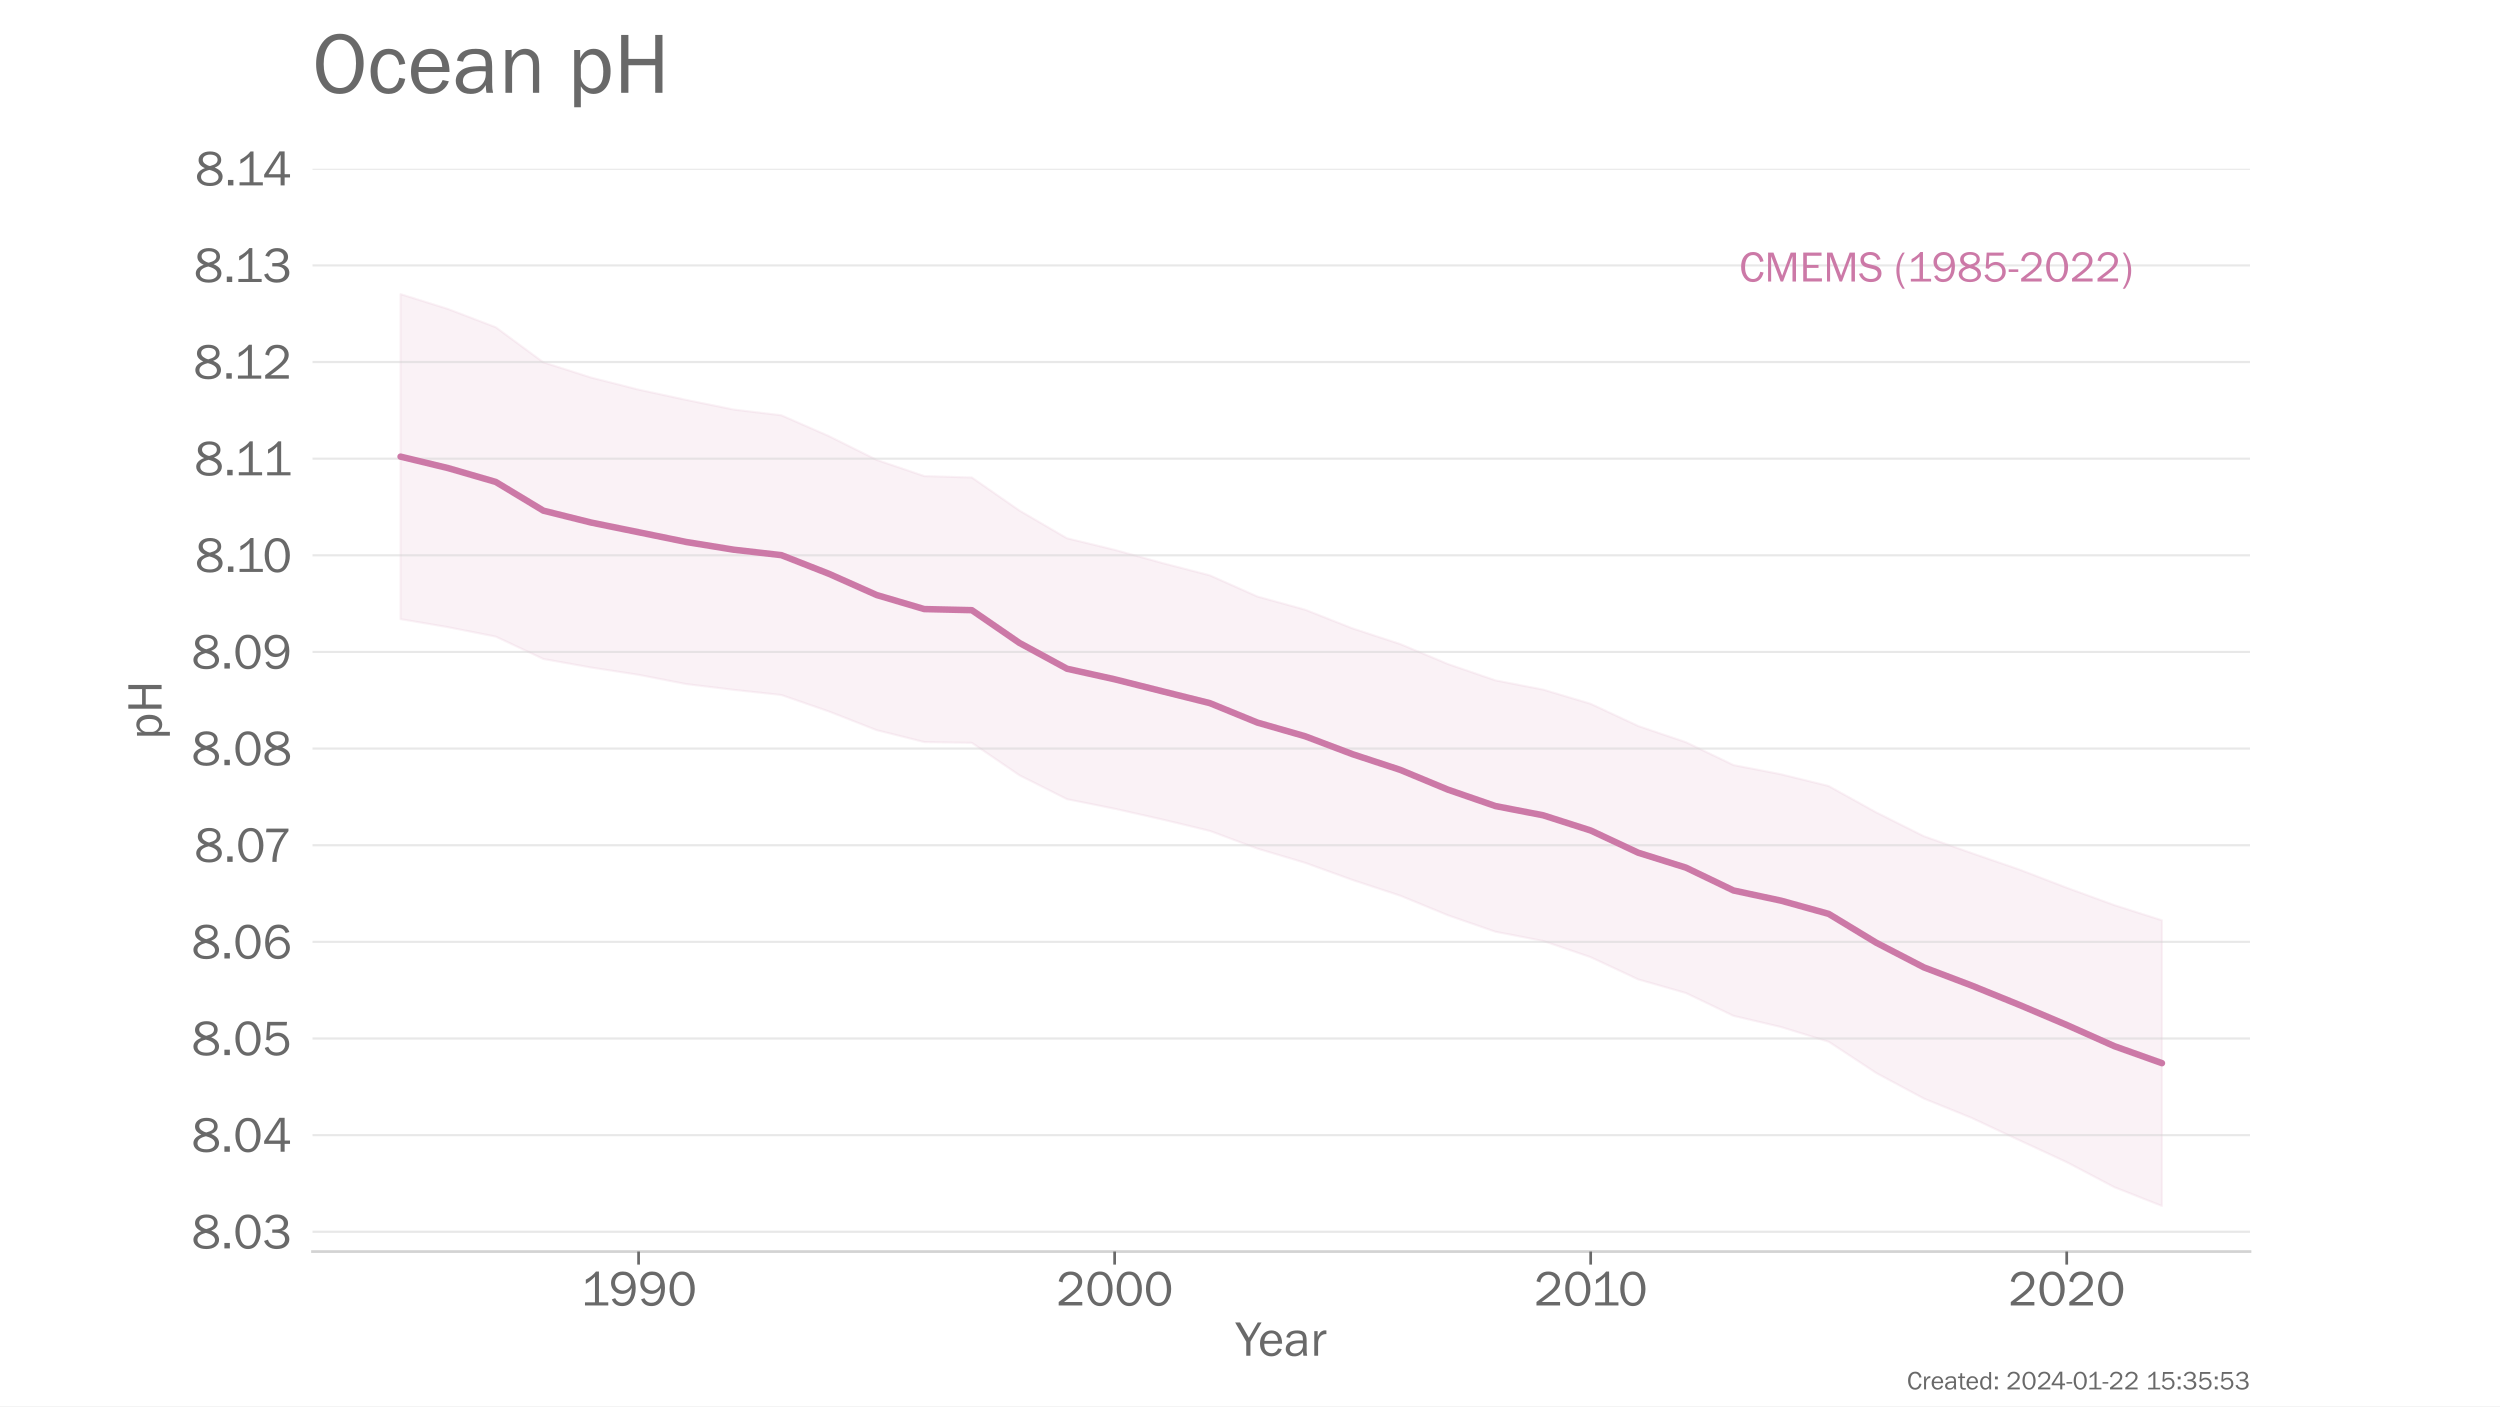
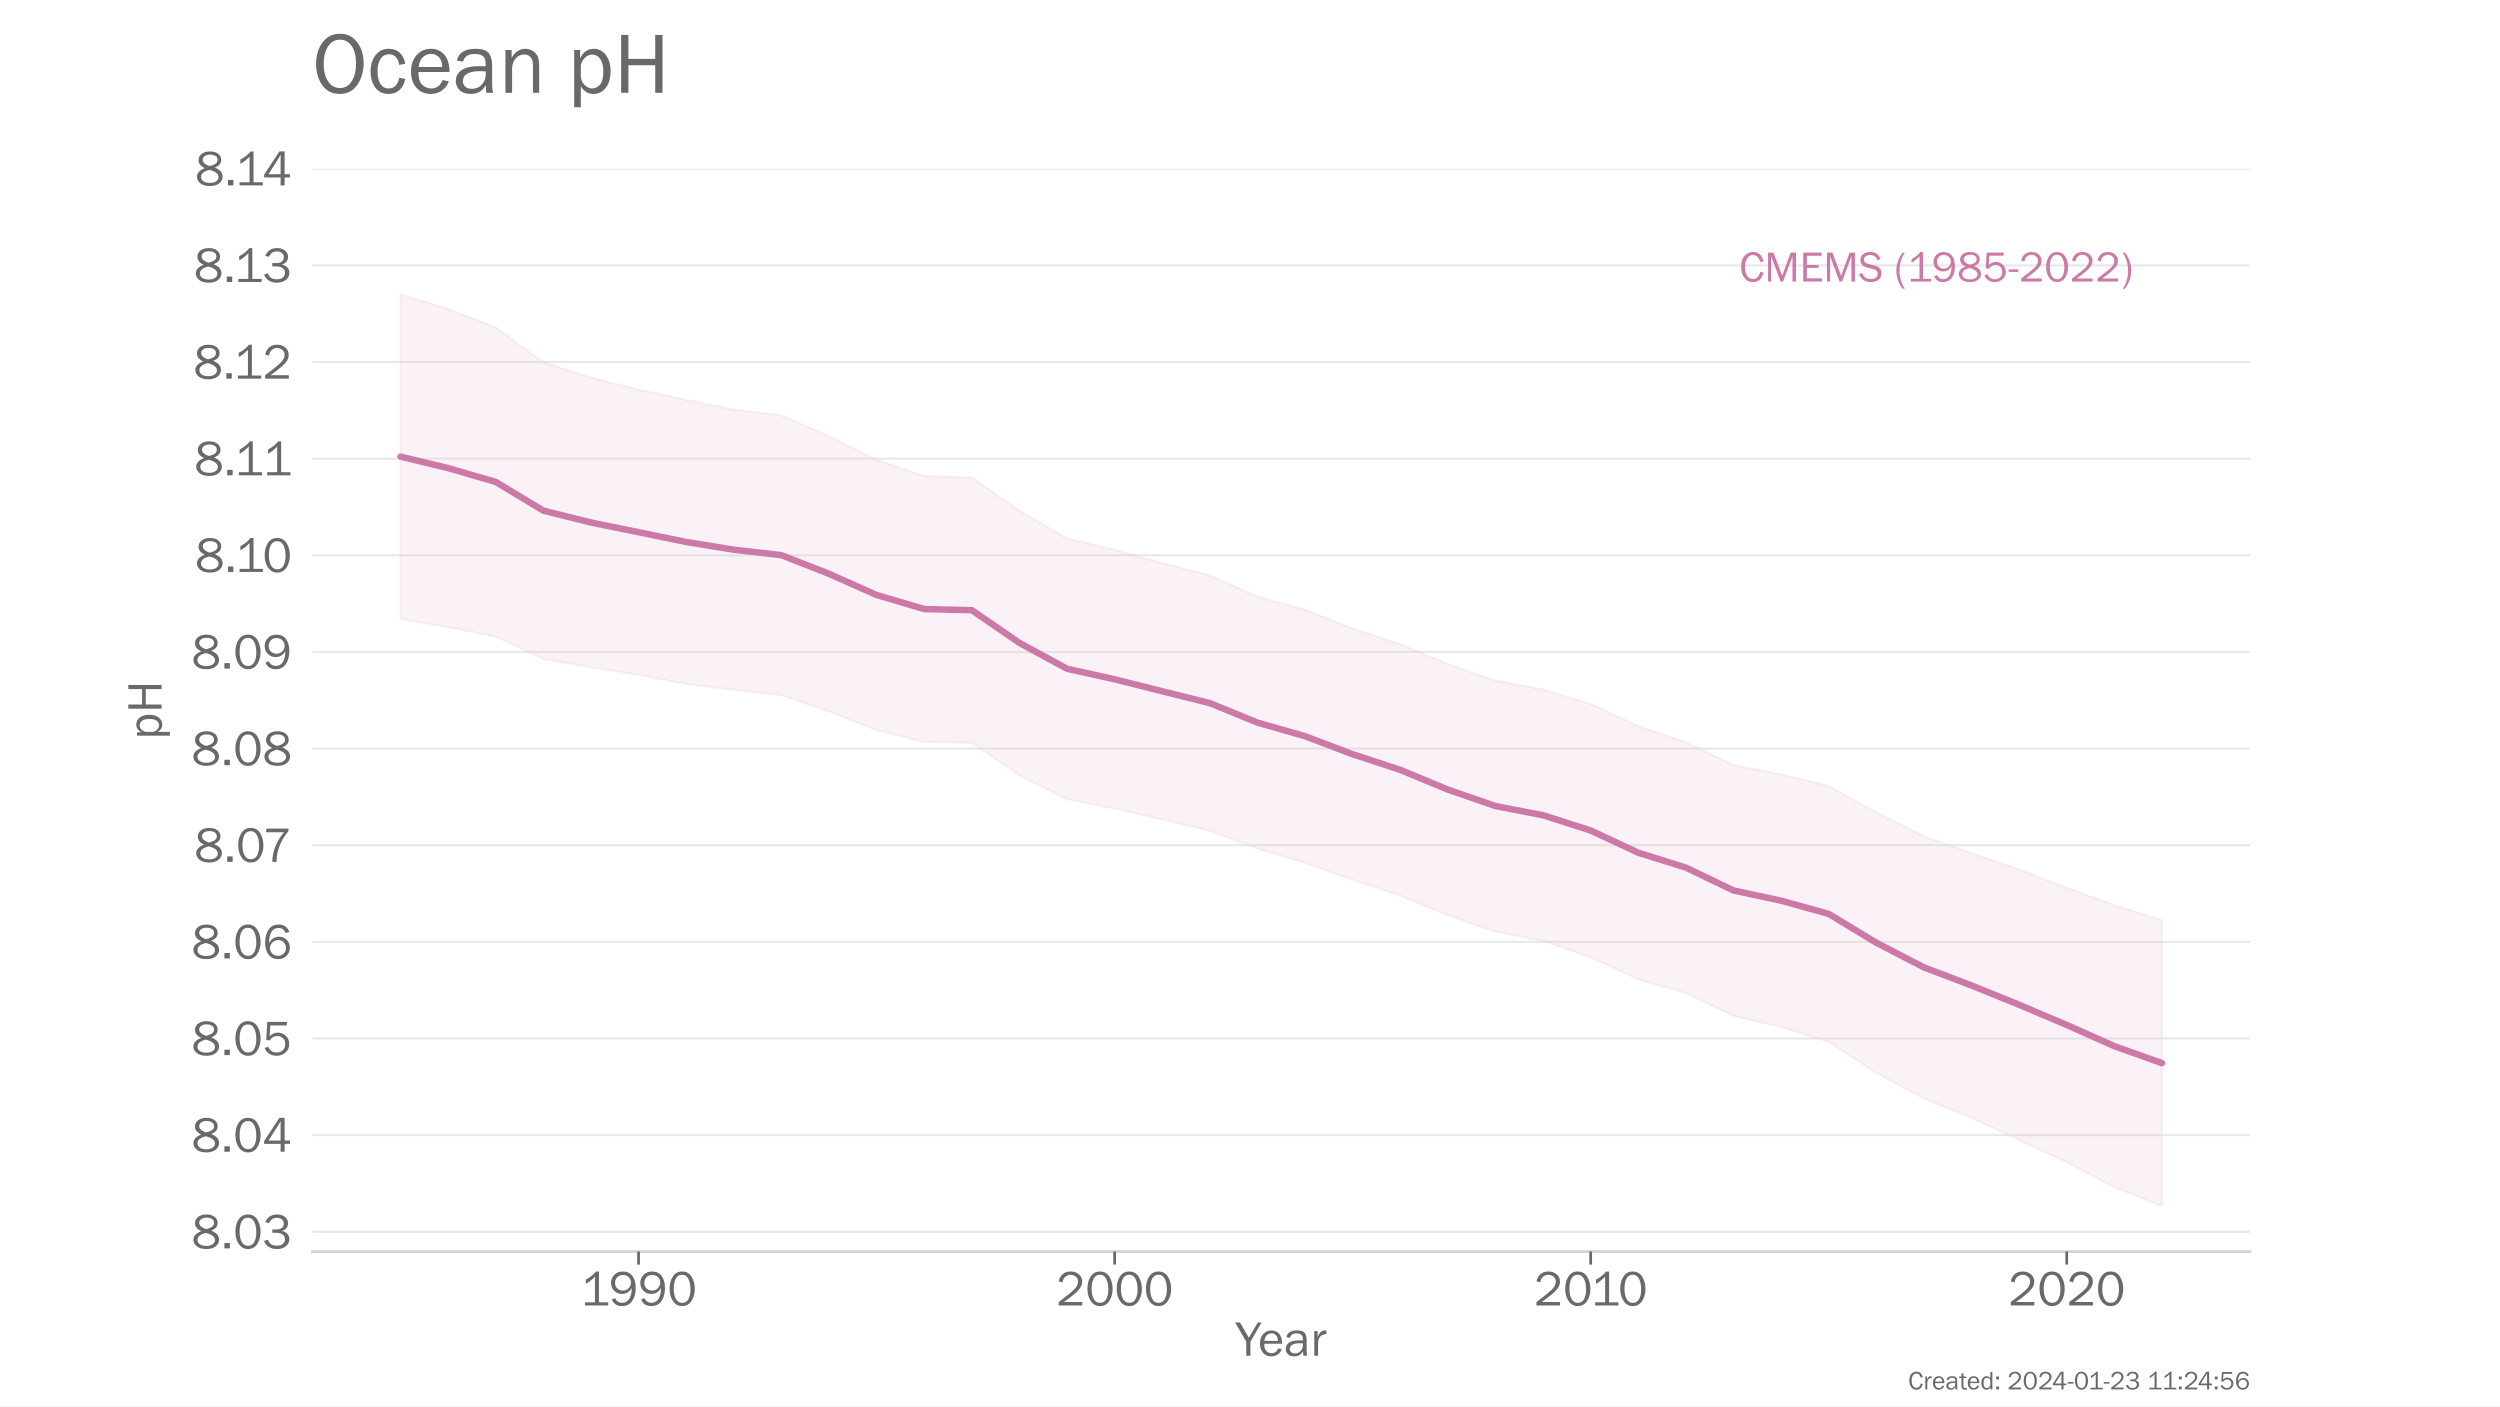
<svg xmlns="http://www.w3.org/2000/svg" xmlns:xlink="http://www.w3.org/1999/xlink" height="648pt" version="1.1" viewBox="0 0 1152 648" width="1152pt">
  <defs>
    <style type="text/css">*{stroke-linecap:butt;stroke-linejoin:round;}</style>
  </defs>
  <g id="figure_1">
    <g id="patch_1">
      <path d="M 0 648  L 1152 648  L 1152 0  L 0 0  z " style="fill:#ffffff;" />
    </g>
    <g id="axes_1">
      <g id="patch_2">
        <path d="M 144 576.72  L 1036.8 576.72  L 1036.8 77.76  L 144 77.76  z " style="fill:none;" />
      </g>
      <g id="PolyCollection_1">
        <defs>
-           <path d="M 184.582 -362.693  L 184.582 -512.468  L 206.518 -505.59  L 228.454 -497.2  L 250.39 -481.033  L 272.326 -474.03  L 294.262 -468.456  L 316.199 -463.726  L 338.135 -459.268  L 360.071 -456.632  L 382.007 -447.012  L 403.943 -436.083  L 425.879 -428.623  L 447.815 -427.968  L 469.751 -412.737  L 491.687 -399.957  L 513.624 -394.634  L 535.56 -388.554  L 557.496 -382.875  L 579.432 -373.111  L 601.368 -367.052  L 623.304 -358.414  L 645.24 -351.218  L 667.176 -342.025  L 689.113 -334.484  L 711.049 -330.232  L 732.985 -323.684  L 754.921 -313.441  L 776.857 -305.994  L 798.793 -295.451  L 820.729 -291.201  L 842.665 -285.787  L 864.601 -273.626  L 886.538 -262.672  L 908.474 -254.907  L 930.41 -247.355  L 952.346 -238.926  L 974.282 -230.919  L 996.218 -223.917  L 996.218 -92.289  L 996.218 -92.289  L 974.282 -100.932  L 952.346 -112.46  L 930.41 -122.615  L 908.474 -132.874  L 886.538 -141.774  L 864.601 -153.531  L 842.665 -167.964  L 820.729 -174.73  L 798.793 -179.882  L 776.857 -190.412  L 754.921 -196.665  L 732.985 -206.925  L 711.049 -214.409  L 689.113 -218.642  L 667.176 -226.253  L 645.24 -235.262  L 623.304 -242.479  L 601.368 -250.421  L 579.432 -256.942  L 557.496 -265.116  L 535.56 -270.376  L 513.624 -275.33  L 491.687 -279.723  L 469.751 -290.751  L 447.815 -305.698  L 425.879 -306.053  L 403.943 -311.546  L 382.007 -320.135  L 360.071 -327.731  L 338.135 -330.116  L 316.199 -332.775  L 294.262 -337.04  L 272.326 -340.41  L 250.39 -344.329  L 228.454 -354.637  L 206.518 -358.979  L 184.582 -362.693  z " id="m0ac18fec6d" style="stroke:#cc79a7;stroke-opacity:0.1;" />
+           <path d="M 184.582 -362.693  L 184.582 -512.468  L 206.518 -505.59  L 228.454 -497.2  L 250.39 -481.033  L 272.326 -474.03  L 294.262 -468.456  L 316.199 -463.726  L 338.135 -459.268  L 360.071 -456.632  L 382.007 -447.012  L 403.943 -436.083  L 425.879 -428.623  L 447.815 -427.968  L 469.751 -412.737  L 491.687 -399.957  L 513.624 -394.634  L 535.56 -388.554  L 557.496 -382.875  L 579.432 -373.111  L 601.368 -367.052  L 623.304 -358.414  L 645.24 -351.218  L 667.176 -342.025  L 689.113 -334.484  L 711.049 -330.232  L 732.985 -323.684  L 754.921 -313.441  L 776.857 -305.994  L 798.793 -295.451  L 820.729 -291.201  L 842.665 -285.787  L 864.601 -273.626  L 886.538 -262.672  L 908.474 -254.907  L 930.41 -247.355  L 952.346 -238.926  L 974.282 -230.919  L 996.218 -223.917  L 996.218 -92.289  L 996.218 -92.289  L 974.282 -100.932  L 952.346 -112.46  L 930.41 -122.615  L 908.474 -132.874  L 886.538 -141.774  L 864.601 -153.531  L 842.665 -167.964  L 820.729 -174.73  L 798.793 -179.882  L 776.857 -190.412  L 754.921 -196.665  L 732.985 -206.925  L 711.049 -214.409  L 689.113 -218.642  L 667.176 -226.253  L 645.24 -235.262  L 623.304 -242.479  L 601.368 -250.421  L 579.432 -256.942  L 557.496 -265.116  L 535.56 -270.376  L 513.624 -275.33  L 491.687 -279.723  L 469.751 -290.751  L 447.815 -305.698  L 425.879 -306.053  L 403.943 -311.546  L 382.007 -320.135  L 360.071 -327.731  L 338.135 -330.116  L 316.199 -332.775  L 294.262 -337.04  L 272.326 -340.41  L 250.39 -344.329  L 228.454 -354.637  L 206.518 -358.979  L 184.582 -362.693  z " id="mdb2632f5c4" style="stroke:#cc79a7;stroke-opacity:0.1;" />
        </defs>
-         <g clip-path="url(#pa56e1009d2)">
-           <use style="fill:#cc79a7;fill-opacity:0.1;stroke:#cc79a7;stroke-opacity:0.1;" x="0" xlink:href="#m0ac18fec6d" y="648" />
+         <g clip-path="url(#p70423dcedb)">
+           <use style="fill:#cc79a7;fill-opacity:0.1;stroke:#cc79a7;stroke-opacity:0.1;" x="0" xlink:href="#mdb2632f5c4" y="648" />
        </g>
      </g>
      <g id="patch_3">
        <path d="M 144 576.72  L 1036.8 576.72  " style="fill:none;stroke:#d3d3d3;stroke-linecap:square;stroke-linejoin:miter;stroke-width:1.25;" />
      </g>
      <g id="matplotlib.axis_1">
        <g id="xtick_1">
          <g id="line2d_1">
            <defs>
-               <path d="M 0 0  L 0 6  " id="m77fcd0ae97" style="stroke:#696969;stroke-width:1.25;" />
+               <path d="M 0 0  L 0 6  " id="mc99ee9c9a3" style="stroke:#696969;stroke-width:1.25;" />
            </defs>
            <g>
-               <use style="fill:#696969;stroke:#696969;stroke-width:1.25;" x="294.262" xlink:href="#m77fcd0ae97" y="576.72" />
+               <use style="fill:#696969;stroke:#696969;stroke-width:1.25;" x="294.262" xlink:href="#mc99ee9c9a3" y="576.72" />
            </g>
          </g>
          <g id="text_1">
            <g style="fill:#696969;" transform="translate(267.4458 601.5509)scale(0.23 -0.23)">
              <defs>
                <path d="M 55.859 6.203  L 55.859 0  L 9.188 0  L 9.188 6.203  L 29.203 6.203  L 29.203 57.672  Q 20.359 48.438 10.844 43.266  L 10.844 51.656  Q 23.969 58.547 31.203 68.016  L 37.156 68.016  L 37.156 6.203  z " id="FranklinGothic-Book-49" />
                <path d="M 5.719 12.156  L 12.406 14.594  Q 16.547 5.375 26.375 5.375  Q 35.891 5.375 40.703 13.375  Q 45.516 21.391 45.656 35.109  Q 39.109 23.094 25.984 23.094  Q 16.703 23.094 10.406 29.422  Q 4.109 35.75 4.109 45.062  Q 4.109 54.547 10.719 61.281  Q 17.328 68.016 27.594 68.016  Q 40.141 68.016 46.828 59.203  Q 53.516 50.391 53.516 34.969  Q 53.516 18.75 46.438 8.719  Q 39.359 -1.312 26.266 -1.312  Q 10.984 -1.312 5.719 12.156  z M 27.828 29.781  Q 34.719 29.781 39.375 34.594  Q 44.047 39.406 44.047 45.844  Q 44.047 52.094 39.625 56.578  Q 35.203 61.078 27.984 61.078  Q 20.656 61.078 16.406 56.469  Q 12.156 51.859 12.156 45.219  Q 12.156 38.094 16.859 33.938  Q 21.578 29.781 27.828 29.781  z " id="FranklinGothic-Book-57" />
                <path d="M 29.391 -1.312  Q 17.875 -1.312 10.984 8.672  Q 4.109 18.656 4.109 33.453  Q 4.109 48 10.641 58  Q 17.188 68.016 29.156 68.016  Q 41.656 68.016 48.125 57.562  Q 54.594 47.125 54.594 33.062  Q 54.594 19.281 47.953 8.984  Q 41.312 -1.312 29.391 -1.312  z M 29.438 5.219  Q 37.891 5.219 41.938 12.859  Q 46 20.516 46 32.078  Q 46 44.734 41.844 53.125  Q 37.703 61.531 29.047 61.531  Q 20.703 61.531 16.625 53.859  Q 12.547 46.188 12.547 33.688  Q 12.547 20.703 16.844 12.953  Q 21.141 5.219 29.438 5.219  z " id="FranklinGothic-Book-48" />
              </defs>
              <use xlink:href="#FranklinGothic-Book-49" />
              <use x="57.268" xlink:href="#FranklinGothic-Book-57" />
              <use x="115.91" xlink:href="#FranklinGothic-Book-57" />
              <use x="174.553" xlink:href="#FranklinGothic-Book-48" />
            </g>
          </g>
        </g>
        <g id="xtick_2">
          <g id="line2d_2">
            <g>
-               <use style="fill:#696969;stroke:#696969;stroke-width:1.25;" x="513.624" xlink:href="#m77fcd0ae97" y="576.72" />
+               <use style="fill:#696969;stroke:#696969;stroke-width:1.25;" x="513.624" xlink:href="#mc99ee9c9a3" y="576.72" />
            </g>
          </g>
          <g id="text_2">
            <g style="fill:#696969;" transform="translate(486.6489 601.5509)scale(0.23 -0.23)">
              <defs>
                <path d="M 52.484 6.938  L 52.484 0  L 5.172 0  L 5.172 6.938  Q 33.203 27.938 38.594 34.594  Q 44 41.266 44 47.797  Q 44 53.906 39.453 57.656  Q 34.906 61.422 29 61.422  Q 22.906 61.422 18.219 57.297  Q 13.531 53.172 12.938 46.094  L 5.172 48.438  Q 10.062 68.016 29.109 68.016  Q 39.406 68.016 45.844 62.156  Q 52.297 56.297 52.297 47.859  Q 52.297 42.047 49.234 36.672  Q 46.188 31.297 37.688 23.828  Q 29.203 16.359 15.719 6.938  z " id="FranklinGothic-Book-50" />
              </defs>
              <use xlink:href="#FranklinGothic-Book-50" />
              <use x="58.643" xlink:href="#FranklinGothic-Book-48" />
              <use x="117.285" xlink:href="#FranklinGothic-Book-48" />
              <use x="175.928" xlink:href="#FranklinGothic-Book-48" />
            </g>
          </g>
        </g>
        <g id="xtick_3">
          <g id="line2d_3">
            <g>
-               <use style="fill:#696969;stroke:#696969;stroke-width:1.25;" x="732.985" xlink:href="#m77fcd0ae97" y="576.72" />
+               <use style="fill:#696969;stroke:#696969;stroke-width:1.25;" x="732.985" xlink:href="#mc99ee9c9a3" y="576.72" />
            </g>
          </g>
          <g id="text_3">
            <g style="fill:#696969;" transform="translate(706.8151 601.5509)scale(0.23 -0.23)">
              <use xlink:href="#FranklinGothic-Book-50" />
              <use x="58.643" xlink:href="#FranklinGothic-Book-48" />
              <use x="113.535" xlink:href="#FranklinGothic-Book-49" />
              <use x="168.928" xlink:href="#FranklinGothic-Book-48" />
            </g>
          </g>
        </g>
        <g id="xtick_4">
          <g id="line2d_4">
            <g>
-               <use style="fill:#696969;stroke:#696969;stroke-width:1.25;" x="952.346" xlink:href="#m77fcd0ae97" y="576.72" />
+               <use style="fill:#696969;stroke:#696969;stroke-width:1.25;" x="952.346" xlink:href="#mc99ee9c9a3" y="576.72" />
            </g>
          </g>
          <g id="text_4">
            <g style="fill:#696969;" transform="translate(925.3713 601.5509)scale(0.23 -0.23)">
              <use xlink:href="#FranklinGothic-Book-50" />
              <use x="58.643" xlink:href="#FranklinGothic-Book-48" />
              <use x="117.285" xlink:href="#FranklinGothic-Book-50" />
              <use x="175.928" xlink:href="#FranklinGothic-Book-48" />
            </g>
          </g>
        </g>
        <g id="text_5">
          <g style="fill:#696969;" transform="translate(569.3658 624.7128)scale(0.23 -0.23)">
            <defs>
              <path d="M 52 66.656  L 29.688 28.031  L 29.688 0  L 21.344 0  L 21.344 28.031  L -0.984 66.656  L 8.844 66.656  L 26.562 35.984  L 44.391 66.656  z " id="FranklinGothic-Book-89" />
              <path d="M 40.234 14.703  L 47.359 13.234  Q 45.406 6.938 39.734 2.812  Q 34.078 -1.312 26.422 -1.312  Q 16.312 -1.312 10.062 5.781  Q 3.812 12.891 3.812 24.422  Q 3.812 36.188 10.297 43.438  Q 16.797 50.688 26.609 50.688  Q 36.281 50.688 42.156 44  Q 48.047 37.312 48.188 23.969  L 12.359 23.969  Q 12.359 12.797 17.047 8.891  Q 21.734 4.984 26.953 4.984  Q 36.375 4.984 40.234 14.703  z M 39.797 29.688  Q 39.703 33.844 38.422 37.062  Q 37.156 40.281 34.125 42.547  Q 31.109 44.828 26.859 44.828  Q 21.141 44.828 17.156 40.719  Q 13.188 36.625 12.703 29.688  z " id="FranklinGothic-Book-101" />
              <path d="M 46.297 0  L 38.672 0  Q 38.234 2.344 37.797 8.891  Q 32.719 -1.312 20.516 -1.312  Q 12.203 -1.312 7.766 3.078  Q 3.328 7.469 3.328 13.625  Q 3.328 21.094 9.672 25.906  Q 16.016 30.719 31.25 30.719  Q 33.297 30.719 37.797 30.516  Q 37.797 36.375 36.891 38.984  Q 35.984 41.609 33.047 43.172  Q 30.125 44.734 25.344 44.734  Q 13.672 44.734 11.766 35.844  L 4.688 37.062  Q 7.281 50.688 26.469 50.688  Q 36.672 50.688 40.938 46.172  Q 45.219 41.656 45.219 30.516  L 45.219 9.578  Q 45.219 4.344 46.297 0  z M 37.797 24.656  Q 33.109 24.953 30.672 24.953  Q 21.578 24.953 16.547 21.969  Q 11.531 19 11.531 13.281  Q 11.531 9.672 14.234 7.125  Q 16.938 4.594 22.078 4.594  Q 29 4.594 33.469 9.625  Q 37.938 14.656 37.938 21.438  Q 37.938 22.797 37.797 24.656  z " id="FranklinGothic-Book-97" />
              <path d="M 15.328 0  L 7.672 0  L 7.672 49.312  L 14.406 49.312  L 14.406 37.797  Q 17.969 45.953 21.547 48.359  Q 25.141 50.781 28.906 50.781  Q 30.078 50.781 31.938 50.594  L 31.938 43.266  L 30.375 43.266  Q 24.031 43.266 19.828 38.531  Q 15.625 33.797 15.328 26.078  z " id="FranklinGothic-Book-114" />
            </defs>
            <use xlink:href="#FranklinGothic-Book-89" />
            <use x="45.025" xlink:href="#FranklinGothic-Book-101" />
            <use x="97.076" xlink:href="#FranklinGothic-Book-97" />
            <use x="149.957" xlink:href="#FranklinGothic-Book-114" />
          </g>
        </g>
      </g>
      <g id="matplotlib.axis_2">
        <g id="ytick_1">
          <g id="line2d_5">
-             <path clip-path="url(#pa56e1009d2)" d="M 144 567.6  L 1036.8 567.6  " style="fill:none;stroke:#d3d3d3;stroke-linecap:round;stroke-opacity:0.5;" />
+             <path clip-path="url(#p70423dcedb)" d="M 144 567.6  L 1036.8 567.6  " style="fill:none;stroke:#d3d3d3;stroke-linecap:round;stroke-opacity:0.5;" />
          </g>
          <g id="text_6">
            <g style="fill:#696969;" transform="translate(88.28797 575.265)scale(0.23 -0.23)">
              <defs>
                <path d="M 19.484 34.578  Q 6.844 40.094 6.844 50.594  Q 6.844 58.203 13.141 63.109  Q 19.438 68.016 29.828 68.016  Q 40.094 68.016 46.141 63.297  Q 52.203 58.594 52.203 50.984  Q 52.203 40.375 39.266 35.797  Q 49.703 30.953 52.359 26.453  Q 55.031 21.969 55.031 17.484  Q 55.031 9.469 48.219 4.078  Q 41.406 -1.312 29.734 -1.312  Q 17.281 -1.312 10.438 4.172  Q 3.609 9.672 3.609 17.234  Q 3.609 28.516 19.484 34.578  z M 29.594 38.719  Q 37.984 40.969 41.453 43.891  Q 44.922 46.828 44.922 51.219  Q 44.922 56.344 40.797 59  Q 36.672 61.672 29.938 61.672  Q 23.484 61.672 19.375 58.859  Q 15.281 56.062 15.281 51.312  Q 15.281 46.625 19.844 43.203  Q 24.422 39.797 29.594 38.719  z M 28.656 31.062  Q 11.766 27.047 11.766 16.938  Q 11.766 11.672 16.375 8.328  Q 21 4.984 29.984 4.984  Q 37.594 4.984 42.234 8.25  Q 46.875 11.531 46.875 16.609  Q 46.875 26.312 28.656 31.062  z " id="FranklinGothic-Book-56" />
                <path d="M 17.969 10.938  L 17.969 0  L 7.078 0  L 7.078 10.938  z " id="FranklinGothic-Book-46" />
                <path d="M 19.344 31.344  L 19.344 37.984  L 26.953 37.984  Q 35.297 37.984 38.891 41.406  Q 42.484 44.828 42.484 49.703  Q 42.484 55.078 38.469 58.219  Q 34.469 61.375 28.422 61.375  Q 17.188 61.375 12.891 50.531  L 5.375 52.688  Q 11.812 68.016 29.203 68.016  Q 38.969 68.016 44.969 62.812  Q 50.984 57.625 50.984 50.297  Q 50.984 44.625 47.359 40.406  Q 43.75 36.188 38.094 35.109  Q 44.438 34.188 49 29.781  Q 53.562 25.391 53.562 18.406  Q 53.562 10.062 46.766 4.375  Q 39.984 -1.312 28.172 -1.312  Q 18.797 -1.312 12.125 3.125  Q 5.469 7.562 2.938 14.938  L 10.688 17.531  Q 14.203 5.469 28.031 5.469  Q 37.016 5.469 40.938 9.297  Q 44.875 13.141 44.875 18.453  Q 44.875 24.219 40.156 27.781  Q 35.453 31.344 26.953 31.344  z " id="FranklinGothic-Book-51" />
              </defs>
              <use xlink:href="#FranklinGothic-Book-56" />
              <use x="58.643" xlink:href="#FranklinGothic-Book-46" />
              <use x="83.643" xlink:href="#FranklinGothic-Book-48" />
              <use x="142.285" xlink:href="#FranklinGothic-Book-51" />
            </g>
          </g>
        </g>
        <g id="ytick_2">
          <g id="line2d_6">
-             <path clip-path="url(#pa56e1009d2)" d="M 144 523.069  L 1036.8 523.069  " style="fill:none;stroke:#d3d3d3;stroke-linecap:round;stroke-opacity:0.5;" />
+             <path clip-path="url(#p70423dcedb)" d="M 144 523.069  L 1036.8 523.069  " style="fill:none;stroke:#d3d3d3;stroke-linecap:round;stroke-opacity:0.5;" />
          </g>
          <g id="text_7">
            <g style="fill:#696969;" transform="translate(88.28797 530.7342)scale(0.23 -0.23)">
              <defs>
                <path d="M 44.094 0  L 36.031 0  L 36.031 15.875  L 3.078 15.875  L 3.078 21.484  L 33.641 68.062  L 44.094 68.062  L 44.094 22.469  L 54.891 22.469  L 54.891 15.875  L 44.094 15.875  z M 36.031 22.469  L 36.031 54  Q 36.031 57.422 36.188 61.375  Q 34.078 57.516 32.562 55.125  L 11.766 22.469  z " id="FranklinGothic-Book-52" />
              </defs>
              <use xlink:href="#FranklinGothic-Book-56" />
              <use x="58.643" xlink:href="#FranklinGothic-Book-46" />
              <use x="83.643" xlink:href="#FranklinGothic-Book-48" />
              <use x="142.285" xlink:href="#FranklinGothic-Book-52" />
            </g>
          </g>
        </g>
        <g id="ytick_3">
          <g id="line2d_7">
-             <path clip-path="url(#pa56e1009d2)" d="M 144 478.538  L 1036.8 478.538  " style="fill:none;stroke:#d3d3d3;stroke-linecap:round;stroke-opacity:0.5;" />
+             <path clip-path="url(#p70423dcedb)" d="M 144 478.538  L 1036.8 478.538  " style="fill:none;stroke:#d3d3d3;stroke-linecap:round;stroke-opacity:0.5;" />
          </g>
          <g id="text_8">
            <g style="fill:#696969;" transform="translate(88.28797 486.2033)scale(0.23 -0.23)">
              <defs>
                <path d="M 48.875 66.656  L 48.188 59.469  L 15.438 59.469  L 14.016 37.844  Q 21.438 45.125 30.328 45.125  Q 39.703 45.125 46.516 38.625  Q 53.328 32.125 53.328 22.016  Q 53.328 11.766 45.922 5.219  Q 38.531 -1.312 27.828 -1.312  Q 19.438 -1.312 12.891 3.078  Q 6.344 7.469 4.297 14.453  L 11.422 16.891  Q 15.828 5.281 27.938 5.281  Q 35.891 5.281 40.578 9.984  Q 45.266 14.703 45.266 22.016  Q 45.266 29.688 40.625 33.984  Q 35.984 38.281 29.5 38.281  Q 20.016 38.281 13.812 29.203  L 7.234 30.609  L 9.375 66.656  z " id="FranklinGothic-Book-53" />
              </defs>
              <use xlink:href="#FranklinGothic-Book-56" />
              <use x="58.643" xlink:href="#FranklinGothic-Book-46" />
              <use x="83.643" xlink:href="#FranklinGothic-Book-48" />
              <use x="142.285" xlink:href="#FranklinGothic-Book-53" />
            </g>
          </g>
        </g>
        <g id="ytick_4">
          <g id="line2d_8">
-             <path clip-path="url(#pa56e1009d2)" d="M 144 434.007  L 1036.8 434.007  " style="fill:none;stroke:#d3d3d3;stroke-linecap:round;stroke-opacity:0.5;" />
+             <path clip-path="url(#p70423dcedb)" d="M 144 434.007  L 1036.8 434.007  " style="fill:none;stroke:#d3d3d3;stroke-linecap:round;stroke-opacity:0.5;" />
          </g>
          <g id="text_9">
            <g style="fill:#696969;" transform="translate(88.28797 441.6724)scale(0.23 -0.23)">
              <defs>
                <path d="M 53.562 53.031  L 46.047 50.984  Q 42.188 61.141 31.984 61.141  Q 13.234 61.141 12.797 30.125  Q 15.766 37.016 21.234 40.328  Q 26.703 43.656 32.812 43.656  Q 42.094 43.656 48.359 37.188  Q 54.641 30.719 54.641 21.688  Q 54.641 12.312 47.969 5.5  Q 41.312 -1.312 30.906 -1.312  Q 19.094 -1.312 12.078 7.594  Q 5.078 16.5 5.078 31.844  Q 5.078 46.828 11.688 57.422  Q 18.312 68.016 32.172 68.016  Q 48.141 68.016 53.562 53.031  z M 30.766 5.375  Q 37.844 5.375 42.359 10.031  Q 46.875 14.703 46.875 21.234  Q 46.875 27.688 42.453 32.297  Q 38.031 36.922 31.5 36.922  Q 24.75 36.922 19.719 32.078  Q 14.703 27.25 14.703 20.75  Q 14.703 14.75 19.188 10.062  Q 23.688 5.375 30.766 5.375  z " id="FranklinGothic-Book-54" />
              </defs>
              <use xlink:href="#FranklinGothic-Book-56" />
              <use x="58.643" xlink:href="#FranklinGothic-Book-46" />
              <use x="83.643" xlink:href="#FranklinGothic-Book-48" />
              <use x="142.285" xlink:href="#FranklinGothic-Book-54" />
            </g>
          </g>
        </g>
        <g id="ytick_5">
          <g id="line2d_9">
-             <path clip-path="url(#pa56e1009d2)" d="M 144 389.476  L 1036.8 389.476  " style="fill:none;stroke:#d3d3d3;stroke-linecap:round;stroke-opacity:0.5;" />
+             <path clip-path="url(#p70423dcedb)" d="M 144 389.476  L 1036.8 389.476  " style="fill:none;stroke:#d3d3d3;stroke-linecap:round;stroke-opacity:0.5;" />
          </g>
          <g id="text_10">
            <g style="fill:#696969;" transform="translate(89.58172 397.1416)scale(0.23 -0.23)">
              <defs>
                <path d="M 28.078 0  L 19.484 0  Q 19.484 16.75 26.312 32.594  Q 33.156 48.438 43.062 59.328  L 6.891 59.328  L 7.719 66.656  L 51.766 66.656  L 51.766 61.672  Q 39.844 47.312 33.938 31.781  Q 28.031 16.266 28.031 2.297  Q 28.031 1.516 28.078 0  z " id="FranklinGothic-Book-55" />
              </defs>
              <use xlink:href="#FranklinGothic-Book-56" />
              <use x="58.643" xlink:href="#FranklinGothic-Book-46" />
              <use x="83.643" xlink:href="#FranklinGothic-Book-48" />
              <use x="136.66" xlink:href="#FranklinGothic-Book-55" />
            </g>
          </g>
        </g>
        <g id="ytick_6">
          <g id="line2d_10">
-             <path clip-path="url(#pa56e1009d2)" d="M 144 344.945  L 1036.8 344.945  " style="fill:none;stroke:#d3d3d3;stroke-linecap:round;stroke-opacity:0.5;" />
+             <path clip-path="url(#p70423dcedb)" d="M 144 344.945  L 1036.8 344.945  " style="fill:none;stroke:#d3d3d3;stroke-linecap:round;stroke-opacity:0.5;" />
          </g>
          <g id="text_11">
            <g style="fill:#696969;" transform="translate(88.28797 352.6107)scale(0.23 -0.23)">
              <use xlink:href="#FranklinGothic-Book-56" />
              <use x="58.643" xlink:href="#FranklinGothic-Book-46" />
              <use x="83.643" xlink:href="#FranklinGothic-Book-48" />
              <use x="142.285" xlink:href="#FranklinGothic-Book-56" />
            </g>
          </g>
        </g>
        <g id="ytick_7">
          <g id="line2d_11">
-             <path clip-path="url(#pa56e1009d2)" d="M 144 300.414  L 1036.8 300.414  " style="fill:none;stroke:#d3d3d3;stroke-linecap:round;stroke-opacity:0.5;" />
+             <path clip-path="url(#p70423dcedb)" d="M 144 300.414  L 1036.8 300.414  " style="fill:none;stroke:#d3d3d3;stroke-linecap:round;stroke-opacity:0.5;" />
          </g>
          <g id="text_12">
            <g style="fill:#696969;" transform="translate(88.28797 308.0798)scale(0.23 -0.23)">
              <use xlink:href="#FranklinGothic-Book-56" />
              <use x="58.643" xlink:href="#FranklinGothic-Book-46" />
              <use x="83.643" xlink:href="#FranklinGothic-Book-48" />
              <use x="142.285" xlink:href="#FranklinGothic-Book-57" />
            </g>
          </g>
        </g>
        <g id="ytick_8">
          <g id="line2d_12">
-             <path clip-path="url(#pa56e1009d2)" d="M 144 255.883  L 1036.8 255.883  " style="fill:none;stroke:#d3d3d3;stroke-linecap:round;stroke-opacity:0.5;" />
+             <path clip-path="url(#p70423dcedb)" d="M 144 255.883  L 1036.8 255.883  " style="fill:none;stroke:#d3d3d3;stroke-linecap:round;stroke-opacity:0.5;" />
          </g>
          <g id="text_13">
            <g style="fill:#696969;" transform="translate(89.92672 263.5489)scale(0.23 -0.23)">
              <use xlink:href="#FranklinGothic-Book-56" />
              <use x="58.643" xlink:href="#FranklinGothic-Book-46" />
              <use x="79.768" xlink:href="#FranklinGothic-Book-49" />
              <use x="135.16" xlink:href="#FranklinGothic-Book-48" />
            </g>
          </g>
        </g>
        <g id="ytick_9">
          <g id="line2d_13">
-             <path clip-path="url(#pa56e1009d2)" d="M 144 211.353  L 1036.8 211.353  " style="fill:none;stroke:#d3d3d3;stroke-linecap:round;stroke-opacity:0.5;" />
+             <path clip-path="url(#p70423dcedb)" d="M 144 211.353  L 1036.8 211.353  " style="fill:none;stroke:#d3d3d3;stroke-linecap:round;stroke-opacity:0.5;" />
          </g>
          <g id="text_14">
            <g style="fill:#696969;" transform="translate(89.58172 219.0181)scale(0.23 -0.23)">
              <use xlink:href="#FranklinGothic-Book-56" />
              <use x="58.643" xlink:href="#FranklinGothic-Book-46" />
              <use x="79.768" xlink:href="#FranklinGothic-Book-49" />
              <use x="136.66" xlink:href="#FranklinGothic-Book-49" />
            </g>
          </g>
        </g>
        <g id="ytick_10">
          <g id="line2d_14">
-             <path clip-path="url(#pa56e1009d2)" d="M 144 166.822  L 1036.8 166.822  " style="fill:none;stroke:#d3d3d3;stroke-linecap:round;stroke-opacity:0.5;" />
+             <path clip-path="url(#p70423dcedb)" d="M 144 166.822  L 1036.8 166.822  " style="fill:none;stroke:#d3d3d3;stroke-linecap:round;stroke-opacity:0.5;" />
          </g>
          <g id="text_15">
            <g style="fill:#696969;" transform="translate(89.17922 174.4872)scale(0.23 -0.23)">
              <use xlink:href="#FranklinGothic-Book-56" />
              <use x="58.643" xlink:href="#FranklinGothic-Book-46" />
              <use x="79.768" xlink:href="#FranklinGothic-Book-49" />
              <use x="138.41" xlink:href="#FranklinGothic-Book-50" />
            </g>
          </g>
        </g>
        <g id="ytick_11">
          <g id="line2d_15">
-             <path clip-path="url(#pa56e1009d2)" d="M 144 122.291  L 1036.8 122.291  " style="fill:none;stroke:#d3d3d3;stroke-linecap:round;stroke-opacity:0.5;" />
+             <path clip-path="url(#p70423dcedb)" d="M 144 122.291  L 1036.8 122.291  " style="fill:none;stroke:#d3d3d3;stroke-linecap:round;stroke-opacity:0.5;" />
          </g>
          <g id="text_16">
            <g style="fill:#696969;" transform="translate(89.38047 129.9563)scale(0.23 -0.23)">
              <use xlink:href="#FranklinGothic-Book-56" />
              <use x="58.643" xlink:href="#FranklinGothic-Book-46" />
              <use x="79.768" xlink:href="#FranklinGothic-Book-49" />
              <use x="137.535" xlink:href="#FranklinGothic-Book-51" />
            </g>
          </g>
        </g>
        <g id="ytick_12">
          <g id="line2d_16">
-             <path clip-path="url(#pa56e1009d2)" d="M 144 77.76  L 1036.8 77.76  " style="fill:none;stroke:#d3d3d3;stroke-linecap:round;stroke-opacity:0.5;" />
+             <path clip-path="url(#p70423dcedb)" d="M 144 77.76  L 1036.8 77.76  " style="fill:none;stroke:#d3d3d3;stroke-linecap:round;stroke-opacity:0.5;" />
          </g>
          <g id="text_17">
            <g style="fill:#696969;" transform="translate(89.92672 85.42547)scale(0.23 -0.23)">
              <use xlink:href="#FranklinGothic-Book-56" />
              <use x="58.643" xlink:href="#FranklinGothic-Book-46" />
              <use x="79.768" xlink:href="#FranklinGothic-Book-49" />
              <use x="135.16" xlink:href="#FranklinGothic-Book-52" />
            </g>
          </g>
        </g>
        <g id="text_18">
          <g style="fill:#696969;" transform="translate(74.45703 340.7741)rotate(-90)scale(0.23 -0.23)">
            <defs>
              <path d="M 15.328 -16.656  L 7.672 -16.656  L 7.672 49.312  L 14.547 49.312  L 14.547 39.75  Q 19.781 50.688 30.125 50.688  Q 38.875 50.688 44.234 43.375  Q 49.609 36.078 49.609 24.906  Q 49.609 12.844 44.094 5.766  Q 38.578 -1.312 29.938 -1.312  Q 20.656 -1.312 15.328 7.516  z M 15.328 31.781  L 15.328 17.922  Q 16.062 12.312 20.062 8.641  Q 24.078 4.984 28.422 4.984  Q 33.453 4.984 37.328 9.375  Q 41.219 13.766 41.219 24.562  Q 41.219 33.891 37.703 38.938  Q 34.188 44 28.375 44  Q 23.781 44 20.141 40.422  Q 16.5 36.859 15.328 31.781  z " id="FranklinGothic-Book-112" />
              <path d="M 55.953 0  L 47.609 0  L 47.609 31.734  L 16.703 31.734  L 16.703 0  L 8.344 0  L 8.344 66.656  L 16.703 66.656  L 16.703 39.062  L 47.609 39.062  L 47.609 66.656  L 55.953 66.656  z " id="FranklinGothic-Book-72" />
            </defs>
            <use xlink:href="#FranklinGothic-Book-112" />
            <use x="53.418" xlink:href="#FranklinGothic-Book-72" />
          </g>
        </g>
      </g>
      <g id="text_19">
        <g style="fill:#696969;" transform="translate(144 42.76)scale(0.4 -0.4)">
          <defs>
            <path d="M 31.344 -1.312  Q 18.5 -1.312 11.328 8.672  Q 4.156 18.656 4.156 33.156  Q 4.156 48.297 11.672 58.156  Q 19.188 68.016 31.594 68.016  Q 43.953 68.016 51.422 58.328  Q 58.891 48.641 58.891 33.891  Q 58.891 19.734 51.641 9.203  Q 44.391 -1.312 31.344 -1.312  z M 31.547 5.469  Q 40.281 5.469 45.203 13.422  Q 50.141 21.391 50.141 33.938  Q 50.141 46.828 45.031 54  Q 39.938 61.188 31.5 61.188  Q 22.953 61.188 17.922 53.422  Q 12.891 45.656 12.891 33.109  Q 12.891 20.844 17.969 13.156  Q 23.047 5.469 31.547 5.469  z " id="FranklinGothic-Book-79" />
            <path d="M 36.812 17.281  L 43.75 16.062  Q 42.281 7.906 37.25 3.297  Q 32.234 -1.312 24.703 -1.312  Q 14.5 -1.312 9.156 6.203  Q 3.812 13.719 3.812 24.562  Q 3.812 35.797 9.453 43.234  Q 15.094 50.688 24.812 50.688  Q 32.859 50.688 37.719 45.875  Q 42.578 41.062 43.75 33.453  L 36.812 32.125  Q 34.859 44.344 25 44.344  Q 18.656 44.344 15.234 38.938  Q 11.812 33.547 11.812 24.953  Q 11.812 15.484 15.203 10.234  Q 18.609 4.984 24.75 4.984  Q 34.281 4.984 36.812 17.281  z " id="FranklinGothic-Book-99" />
            <path d="M 46.531 0  L 39.359 0  L 39.359 31.688  Q 39.359 38.531 36.375 41.312  Q 33.406 44.094 29.156 44.094  Q 23.297 44.094 19.312 39.406  Q 15.328 34.719 15.328 27.047  L 15.328 0  L 7.672 0  L 7.672 49.312  L 14.797 49.312  L 14.797 40.234  Q 20.797 50.688 30.375 50.688  Q 35.891 50.688 39.766 47.828  Q 43.656 44.969 45.094 41.406  Q 46.531 37.844 46.531 28.516  z " id="FranklinGothic-Book-110" />
            <path id="FranklinGothic-Book-32" />
          </defs>
          <use xlink:href="#FranklinGothic-Book-79" />
          <use x="63.086" xlink:href="#FranklinGothic-Book-99" />
          <use x="109.668" xlink:href="#FranklinGothic-Book-101" />
          <use x="161.719" xlink:href="#FranklinGothic-Book-97" />
          <use x="214.6" xlink:href="#FranklinGothic-Book-110" />
          <use x="268.799" xlink:href="#FranklinGothic-Book-32" />
          <use x="293.799" xlink:href="#FranklinGothic-Book-112" />
          <use x="347.217" xlink:href="#FranklinGothic-Book-72" />
        </g>
      </g>
      <g id="legend_1">
        <g id="line2d_17" />
        <g id="text_20">
          <g style="fill:#cc79a7;" transform="translate(801.4755 129.7184)scale(0.2 -0.2)">
            <defs>
              <path d="M 48.297 22.406  L 55.906 20.703  Q 50.438 -1.312 31.203 -1.312  Q 18.562 -1.312 11.359 8.891  Q 4.156 19.094 4.156 33.984  Q 4.156 49.359 11.672 58.688  Q 19.188 68.016 31.844 68.016  Q 50.594 68.016 55.906 46.578  L 48.047 45.016  Q 43.75 60.938 31.781 60.938  Q 22.953 60.938 18.094 53.531  Q 13.234 46.141 13.234 32.766  Q 13.234 20.516 18.203 13.109  Q 23.188 5.719 31.391 5.719  Q 44.141 5.719 48.297 22.406  z " id="FranklinGothic-Book-67" />
              <path d="M 72.703 0  L 64.594 0  L 64.594 58.203  L 42.922 0  L 37.25 0  L 15.438 58.203  L 15.438 0  L 8.344 0  L 8.344 66.656  L 20.75 66.656  L 40.828 13.328  L 60.5 66.656  L 72.703 66.656  z " id="FranklinGothic-Book-77" />
              <path d="M 51.469 7.328  L 51.469 0  L 8.344 0  L 8.344 66.656  L 50.531 66.656  L 50.531 59.328  L 16.703 59.328  L 16.703 38.141  L 43.562 38.141  L 43.562 31.344  L 16.703 31.344  L 16.703 7.328  z " id="FranklinGothic-Book-69" />
              <path d="M 1.031 17.719  L 8.547 19.438  Q 13.094 5.812 28.219 5.812  Q 36.141 5.812 40.141 9.156  Q 44.141 12.5 44.141 18.109  Q 44.141 22.359 41.078 24.953  Q 38.031 27.547 34.031 28.516  L 20.703 31.844  Q 15.531 33.156 12.234 35.031  Q 8.938 36.922 6.641 40.828  Q 4.344 44.734 4.344 49.75  Q 4.344 58.109 10.641 63.062  Q 16.938 68.016 26.812 68.016  Q 44.969 68.016 50.688 51.562  L 43.109 49.312  Q 41.797 55.172 36.906 58.172  Q 32.031 61.188 26.516 61.188  Q 21.047 61.188 16.766 58.297  Q 12.5 55.422 12.5 50.141  Q 12.5 42.781 23.344 40.188  L 35.797 37.203  Q 52.875 33.109 52.875 18.797  Q 52.875 10.156 46.453 4.422  Q 40.047 -1.312 28.375 -1.312  Q 7.672 -1.312 1.031 17.719  z " id="FranklinGothic-Book-83" />
              <path d="M 24.703 -16.656  L 19.578 -16.656  Q 5.219 2.203 5.219 25.094  Q 5.219 46.969 19.578 66.656  L 24.703 66.656  Q 12.359 48.25 12.359 25  Q 12.359 2.828 24.703 -16.656  z " id="FranklinGothic-Book-40" />
              <path d="M 23.531 27.984  L 23.531 22.016  L 1.469 22.016  L 1.469 27.984  z " id="FranklinGothic-Book-45" />
              <path d="M 4.641 66.656  L 9.719 66.656  Q 24.125 47.797 24.125 24.906  Q 24.125 3.031 9.719 -16.656  L 4.641 -16.656  Q 17 1.766 17 25  Q 17 47.172 4.641 66.656  z " id="FranklinGothic-Book-41" />
            </defs>
            <use xlink:href="#FranklinGothic-Book-67" />
            <use x="57.91" xlink:href="#FranklinGothic-Book-77" />
            <use x="138.916" xlink:href="#FranklinGothic-Book-69" />
            <use x="193.701" xlink:href="#FranklinGothic-Book-77" />
            <use x="274.707" xlink:href="#FranklinGothic-Book-83" />
            <use x="331.641" xlink:href="#FranklinGothic-Book-32" />
            <use x="356.641" xlink:href="#FranklinGothic-Book-40" />
            <use x="385.986" xlink:href="#FranklinGothic-Book-49" />
            <use x="443.254" xlink:href="#FranklinGothic-Book-57" />
            <use x="501.896" xlink:href="#FranklinGothic-Book-56" />
            <use x="560.539" xlink:href="#FranklinGothic-Book-53" />
            <use x="619.182" xlink:href="#FranklinGothic-Book-45" />
            <use x="644.182" xlink:href="#FranklinGothic-Book-50" />
            <use x="702.824" xlink:href="#FranklinGothic-Book-48" />
            <use x="761.467" xlink:href="#FranklinGothic-Book-50" />
            <use x="820.109" xlink:href="#FranklinGothic-Book-50" />
            <use x="878.752" xlink:href="#FranklinGothic-Book-41" />
          </g>
        </g>
      </g>
      <g id="line2d_18">
-         <path clip-path="url(#pa56e1009d2)" d="M 184.582 210.42  L 206.518 215.716  L 228.454 222.082  L 250.39 235.319  L 272.326 240.78  L 294.262 245.252  L 316.199 249.749  L 338.135 253.308  L 360.071 255.818  L 382.007 264.426  L 403.943 274.185  L 425.879 280.662  L 447.815 281.167  L 469.751 296.256  L 491.687 308.16  L 513.624 313.018  L 535.56 318.535  L 557.496 324.005  L 579.432 332.974  L 601.368 339.263  L 623.304 347.553  L 645.24 354.76  L 667.176 363.861  L 689.113 371.437  L 711.049 375.68  L 732.985 382.695  L 754.921 392.947  L 776.857 399.797  L 798.793 410.333  L 820.729 415.035  L 842.665 421.125  L 864.601 434.421  L 886.538 445.777  L 908.474 454.109  L 930.41 463.015  L 952.346 472.307  L 974.282 482.075  L 996.218 489.897  " style="fill:none;stroke:#cc79a7;stroke-linecap:round;stroke-width:3;" />
+         <path clip-path="url(#p70423dcedb)" d="M 184.582 210.42  L 206.518 215.716  L 228.454 222.082  L 250.39 235.319  L 272.326 240.78  L 294.262 245.252  L 316.199 249.749  L 338.135 253.308  L 360.071 255.818  L 382.007 264.426  L 403.943 274.185  L 425.879 280.662  L 447.815 281.167  L 469.751 296.256  L 491.687 308.16  L 513.624 313.018  L 535.56 318.535  L 557.496 324.005  L 579.432 332.974  L 601.368 339.263  L 623.304 347.553  L 645.24 354.76  L 667.176 363.861  L 689.113 371.437  L 711.049 375.68  L 732.985 382.695  L 754.921 392.947  L 776.857 399.797  L 798.793 410.333  L 820.729 415.035  L 842.665 421.125  L 864.601 434.421  L 886.538 445.777  L 908.474 454.109  L 930.41 463.015  L 952.346 472.307  L 974.282 482.075  L 996.218 489.897  " style="fill:none;stroke:#cc79a7;stroke-linecap:round;stroke-width:3;" />
      </g>
    </g>
    <g id="text_21">
      <g id="patch_4">
-         <path d="M 874.779 646.183  L 1040.76 646.183  L 1040.76 628.265  L 874.779 628.265  z " style="fill:#ffffff;stroke:#ffffff;stroke-linejoin:miter;" />
-       </g>
-       <g style="fill:#696969;" transform="translate(878.7394 640.224)scale(0.12 -0.12)">
+         <path d="M 875.349 646.183  L 1040.76 646.183  L 1040.76 628.265  L 875.349 628.265  z " style="fill:#ffffff;stroke:#ffffff;stroke-linejoin:miter;" />
+       </g>
+       <g style="fill:#696969;" transform="translate(879.3094 640.224)scale(0.12 -0.12)">
        <defs>
          <path d="M 30.031 5.281  L 30.031 -0.781  Q 25.984 -1.312 23 -1.312  Q 8.688 -1.312 8.688 13.625  L 8.688 43.312  L -0.047 43.312  L -0.047 49.312  L 8.688 49.312  L 9.031 61.719  L 16.156 62.406  L 16.156 49.312  L 27.203 49.312  L 27.203 43.312  L 16.156 43.312  L 16.156 12.359  Q 16.156 4.734 24.078 4.734  Q 26.703 4.734 30.031 5.281  z " id="FranklinGothic-Book-116" />
          <path d="M 46.188 66.656  L 46.188 0  L 39.203 0  L 39.203 8.453  Q 34.031 -1.312 23.641 -1.312  Q 14.984 -1.312 9.422 5.938  Q 3.859 13.188 3.859 24.266  Q 3.859 35.594 9.375 43.141  Q 14.891 50.688 24.031 50.688  Q 32.906 50.688 38.531 42.578  L 38.531 66.656  z M 38.531 30.281  Q 38.531 36.766 34.562 40.672  Q 30.609 44.578 25.344 44.578  Q 19.625 44.578 15.938 39.5  Q 12.25 34.422 12.25 25.25  Q 12.25 15.328 15.641 10.156  Q 19.047 4.984 24.953 4.984  Q 30.328 4.984 34.422 9.469  Q 38.531 13.969 38.531 20.016  z " id="FranklinGothic-Book-100" />
          <path d="M 17.969 49.312  L 17.969 38.375  L 7.078 38.375  L 7.078 49.312  z M 17.969 10.984  L 17.969 0  L 7.078 0  L 7.078 10.984  z " id="FranklinGothic-Book-58" />
        </defs>
        <use xlink:href="#FranklinGothic-Book-67" />
        <use x="57.91" xlink:href="#FranklinGothic-Book-114" />
        <use x="90.869" xlink:href="#FranklinGothic-Book-101" />
        <use x="142.92" xlink:href="#FranklinGothic-Book-97" />
        <use x="195.801" xlink:href="#FranklinGothic-Book-116" />
        <use x="224.812" xlink:href="#FranklinGothic-Book-101" />
        <use x="276.863" xlink:href="#FranklinGothic-Book-100" />
        <use x="330.721" xlink:href="#FranklinGothic-Book-58" />
        <use x="355.721" xlink:href="#FranklinGothic-Book-32" />
        <use x="380.721" xlink:href="#FranklinGothic-Book-50" />
        <use x="439.363" xlink:href="#FranklinGothic-Book-48" />
        <use x="498.006" xlink:href="#FranklinGothic-Book-50" />
        <use x="552.273" xlink:href="#FranklinGothic-Book-52" />
        <use x="610.916" xlink:href="#FranklinGothic-Book-45" />
        <use x="635.916" xlink:href="#FranklinGothic-Book-48" />
        <use x="690.809" xlink:href="#FranklinGothic-Book-49" />
        <use x="749.451" xlink:href="#FranklinGothic-Book-45" />
        <use x="774.451" xlink:href="#FranklinGothic-Book-50" />
-         <use x="833.094" xlink:href="#FranklinGothic-Book-50" />
+         <use x="833.094" xlink:href="#FranklinGothic-Book-51" />
        <use x="891.736" xlink:href="#FranklinGothic-Book-32" />
        <use x="916.736" xlink:href="#FranklinGothic-Book-49" />
-         <use x="974.004" xlink:href="#FranklinGothic-Book-53" />
-         <use x="1032.646" xlink:href="#FranklinGothic-Book-58" />
-         <use x="1057.646" xlink:href="#FranklinGothic-Book-51" />
-         <use x="1116.289" xlink:href="#FranklinGothic-Book-53" />
-         <use x="1174.932" xlink:href="#FranklinGothic-Book-58" />
-         <use x="1199.932" xlink:href="#FranklinGothic-Book-53" />
-         <use x="1258.574" xlink:href="#FranklinGothic-Book-51" />
+         <use x="973.629" xlink:href="#FranklinGothic-Book-49" />
+         <use x="1032.271" xlink:href="#FranklinGothic-Book-58" />
+         <use x="1057.271" xlink:href="#FranklinGothic-Book-50" />
+         <use x="1111.539" xlink:href="#FranklinGothic-Book-52" />
+         <use x="1170.182" xlink:href="#FranklinGothic-Book-58" />
+         <use x="1195.182" xlink:href="#FranklinGothic-Book-53" />
+         <use x="1253.824" xlink:href="#FranklinGothic-Book-54" />
      </g>
    </g>
  </g>
  <defs>
-     <clipPath id="pa56e1009d2">
+     <clipPath id="p70423dcedb">
      <rect height="498.96" width="892.8" x="144" y="77.76" />
    </clipPath>
  </defs>
</svg>
